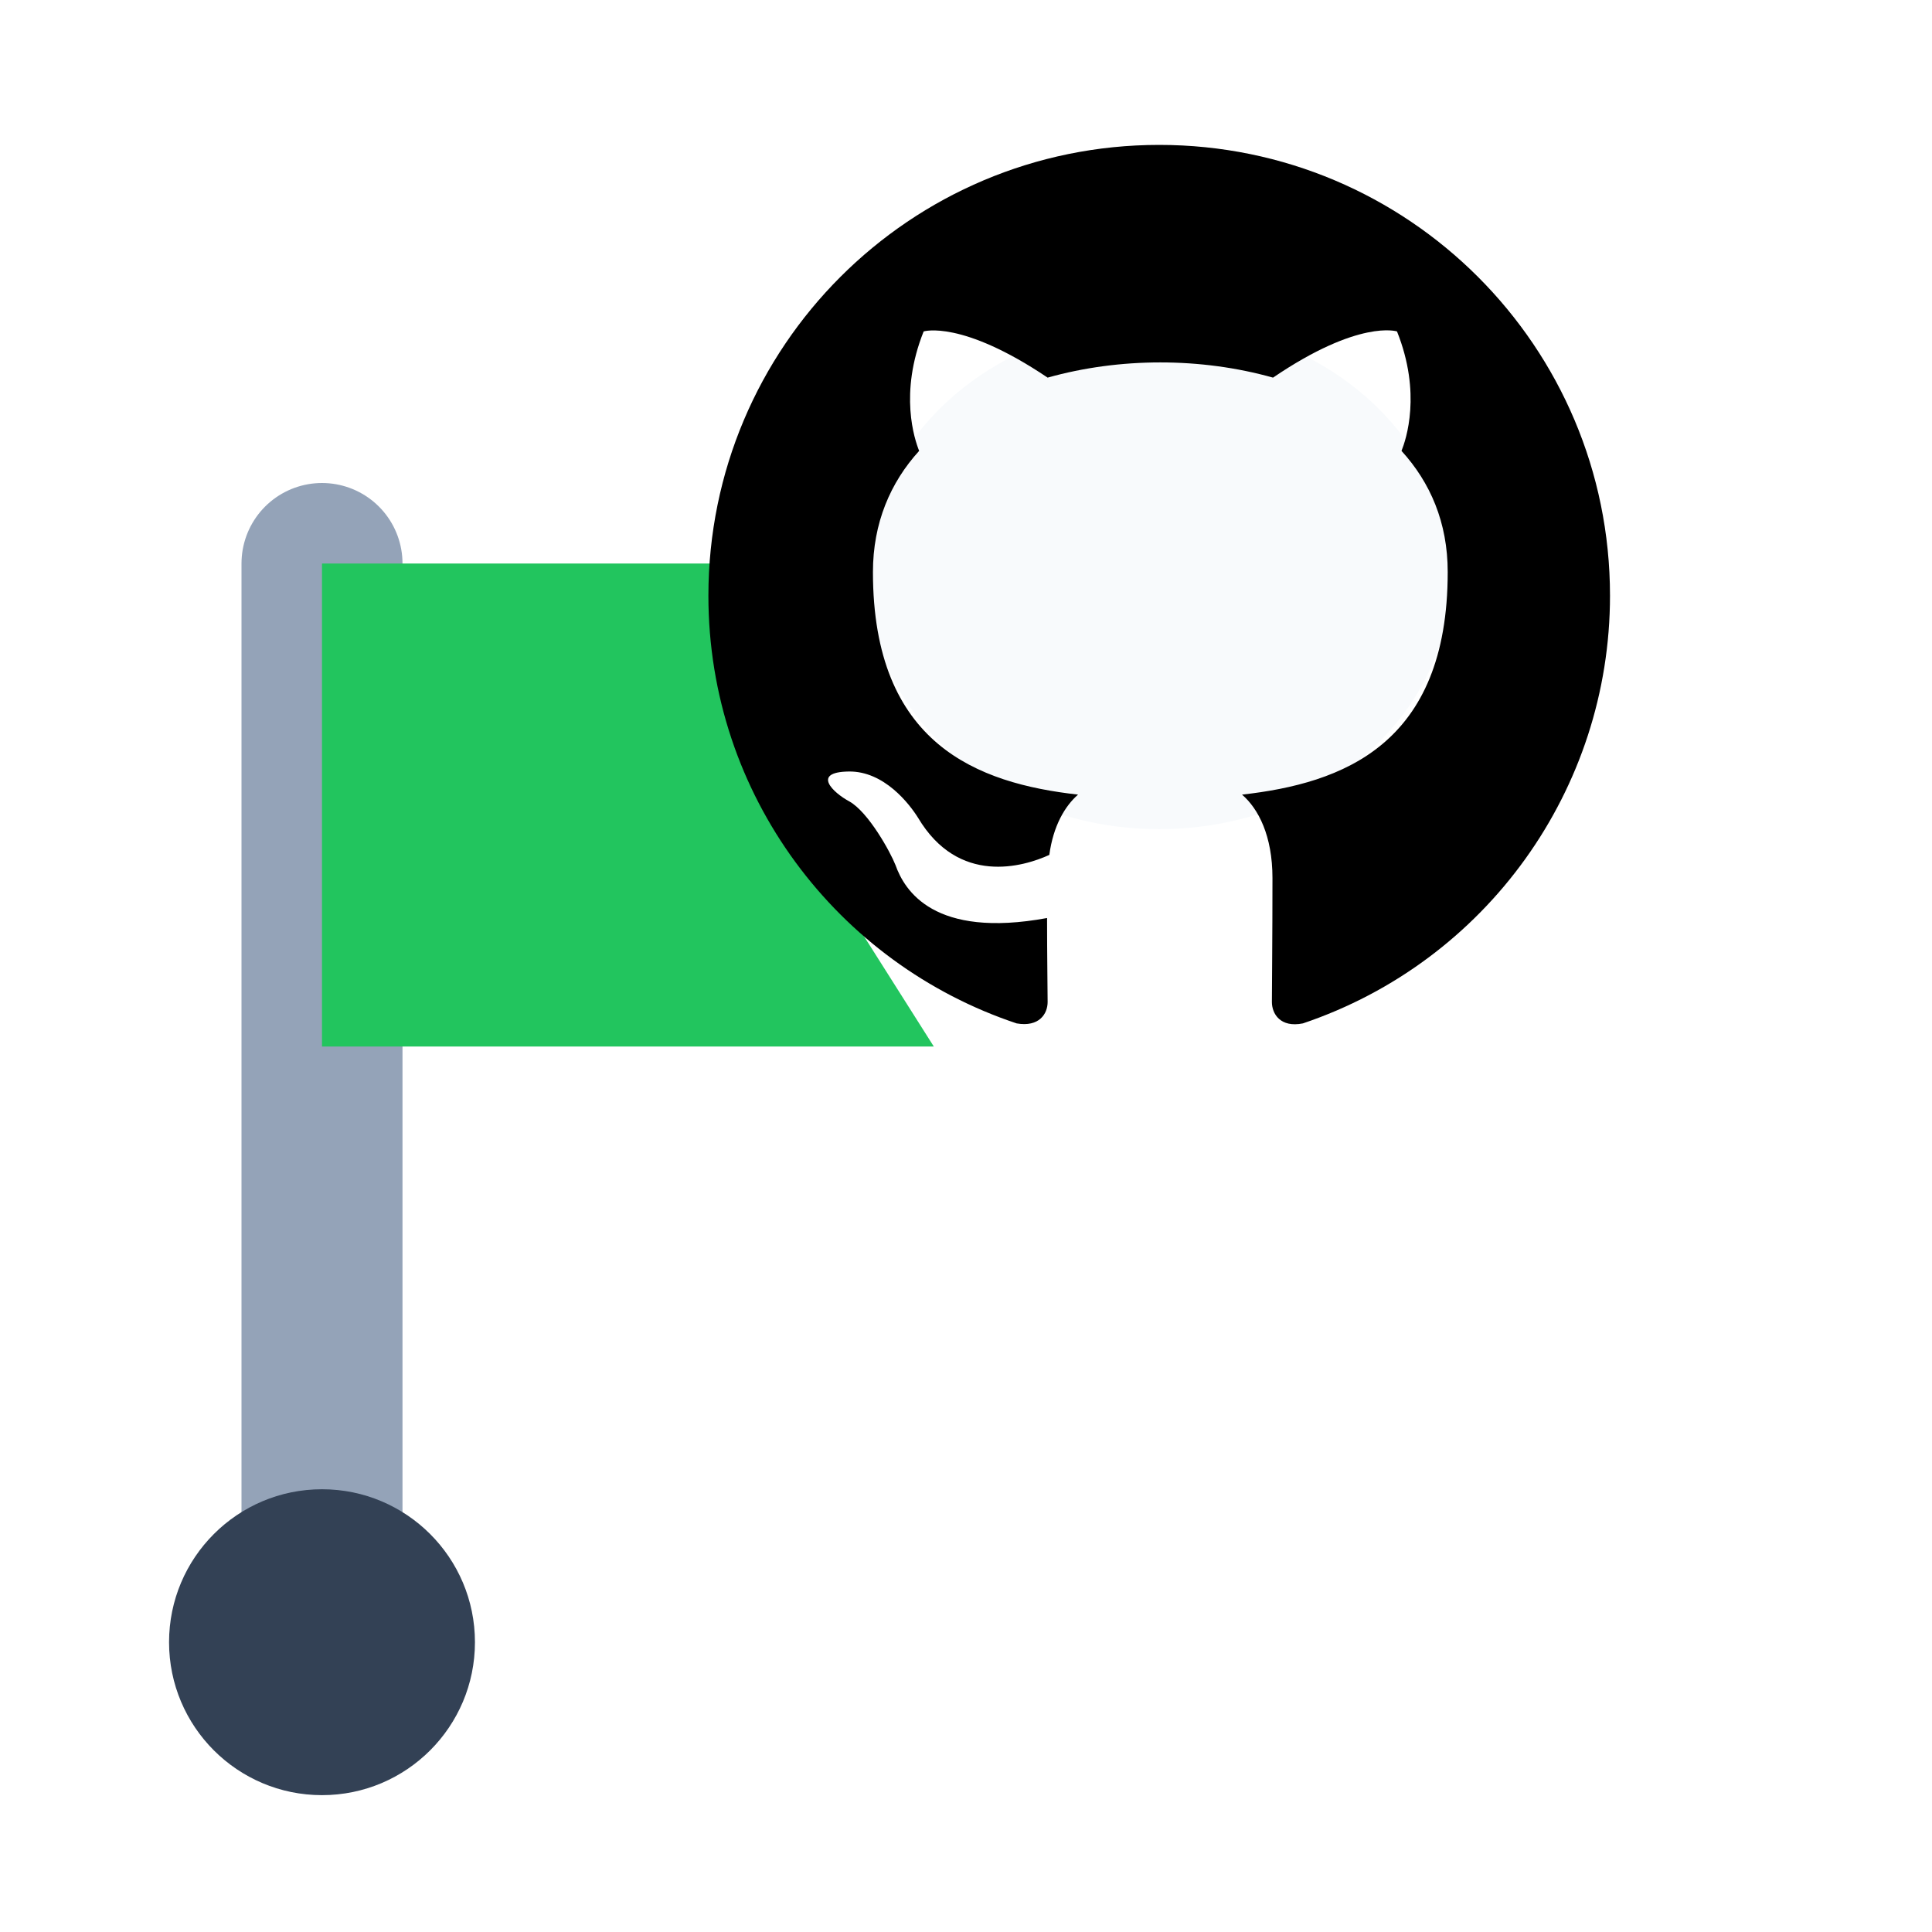
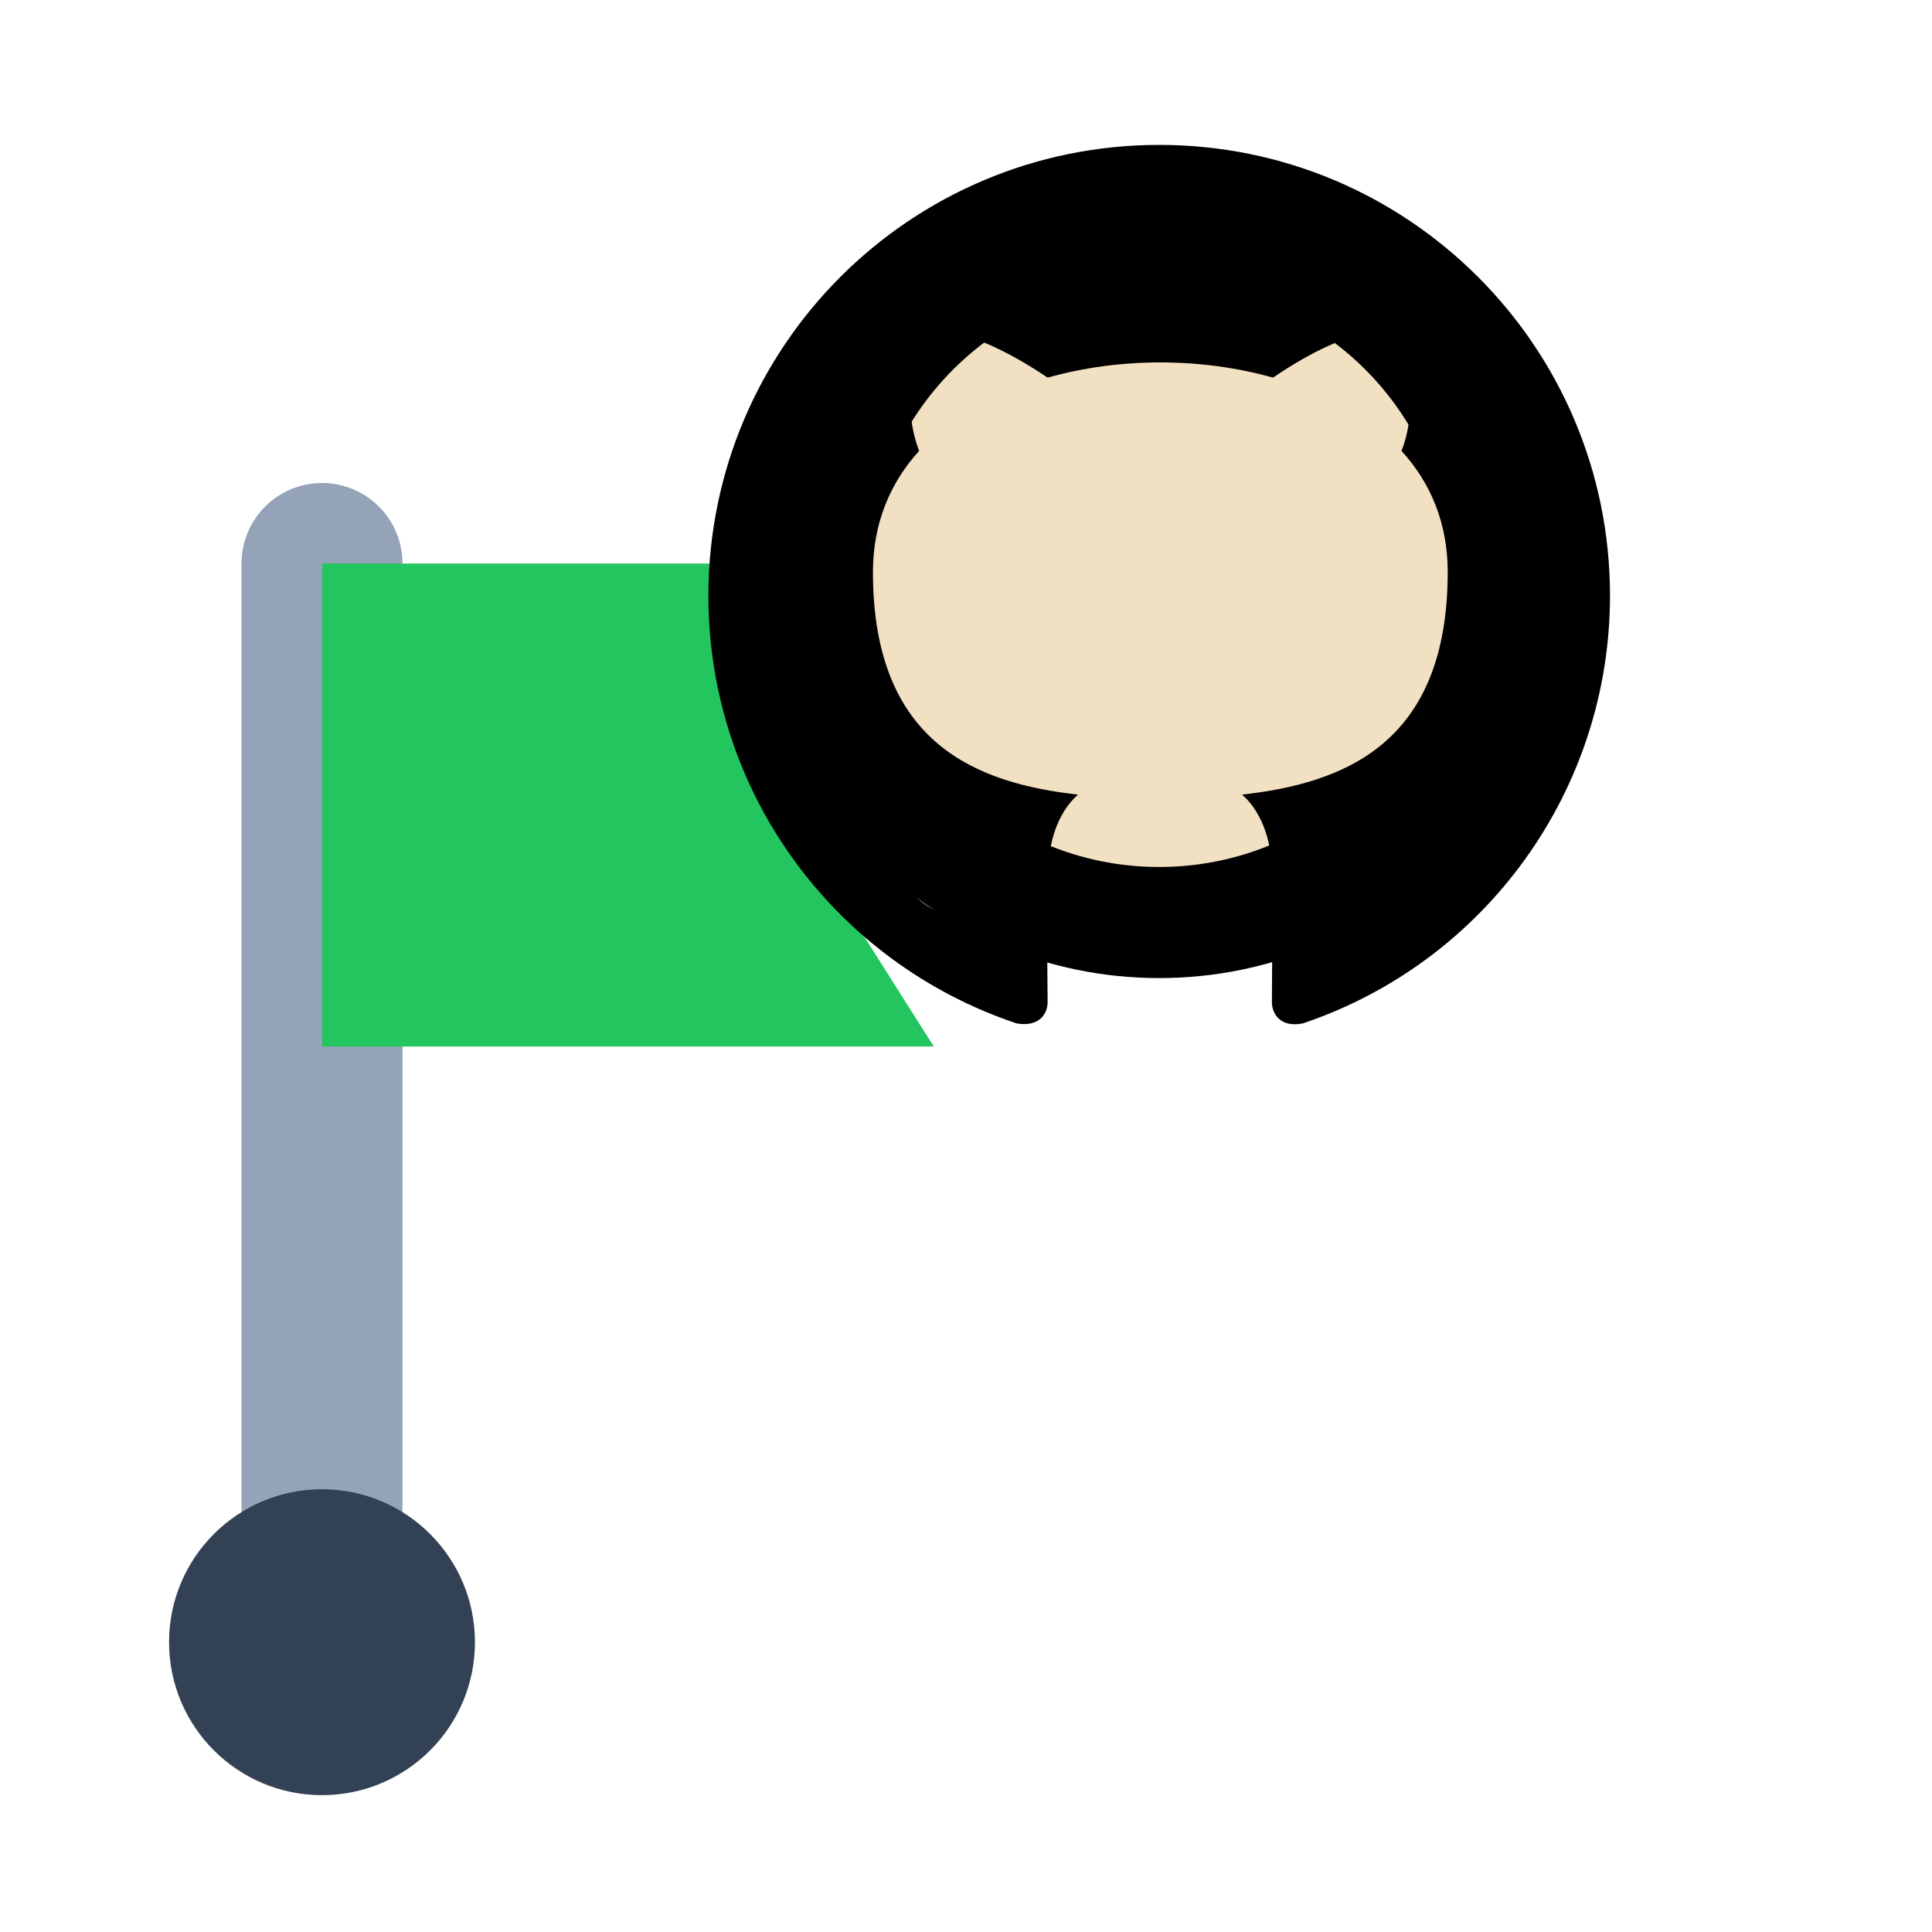
<svg xmlns="http://www.w3.org/2000/svg" viewBox="0 0 24 24" width="24" height="24">
  <g transform="translate(1.2 6.2)">
    <g transform="translate(-1.8 -2.6)">
      <path d="M4.6 15.6V3.4" stroke="#94a3b8" stroke-width="2" stroke-linecap="round" />
      <path d="M4.6 3.4h7.6l-1.9 3 1.9 3H4.6Z" fill="#22c55e" />
      <circle cx="4.6" cy="16.8" r="1.9" fill="#334155" />
    </g>
  </g>
  <g transform="translate(8.8 1.8)">
-     <ellipse cx="5.6" cy="5.35" rx="3.62" ry="3.15" fill="#f8fafc" />
+     <circle cx="5.6" cy="5.3" r="5.05" fill="#000" />
+     <circle cx="5.6" cy="5.35" r="3.62" fill="#f2e0c2" />
    <path d="M8 0C3.58 0 0 3.58 0 8c0 3.54 2.29 6.53 5.47 7.59.4.07.55-.17.55-.38 0-.19-.01-.82-.01-1.49-2.01.37-2.53-.49-2.69-.94-.09-.23-.48-.94-.82-1.13-.28-.15-.68-.52-.01-.53.63-.01 1.08.58 1.23.82.72 1.21 1.87.87 2.33.66.07-.52.28-.87.51-1.07-1.78-.2-3.64-.89-3.64-3.95 0-.87.31-1.59.82-2.15-.08-.2-.36-1.02.08-2.12 0 0 .67-.21 2.2.82.64-.18 1.32-.27 2-.27s1.36.09 2 .27c1.53-1.04 2.2-.82 2.2-.82.44 1.1.16 1.92.08 2.12.51.56.82 1.27.82 2.15 0 3.07-1.87 3.75-3.65 3.95.29.25.54.73.54 1.48 0 1.07-.01 1.93-.01 2.2 0 .21.15.46.55.38A8.01 8.01 0 0 0 16 8c0-4.42-3.58-8-8-8" transform="scale(0.7)" fill="#000" />
  </g>
</svg>
